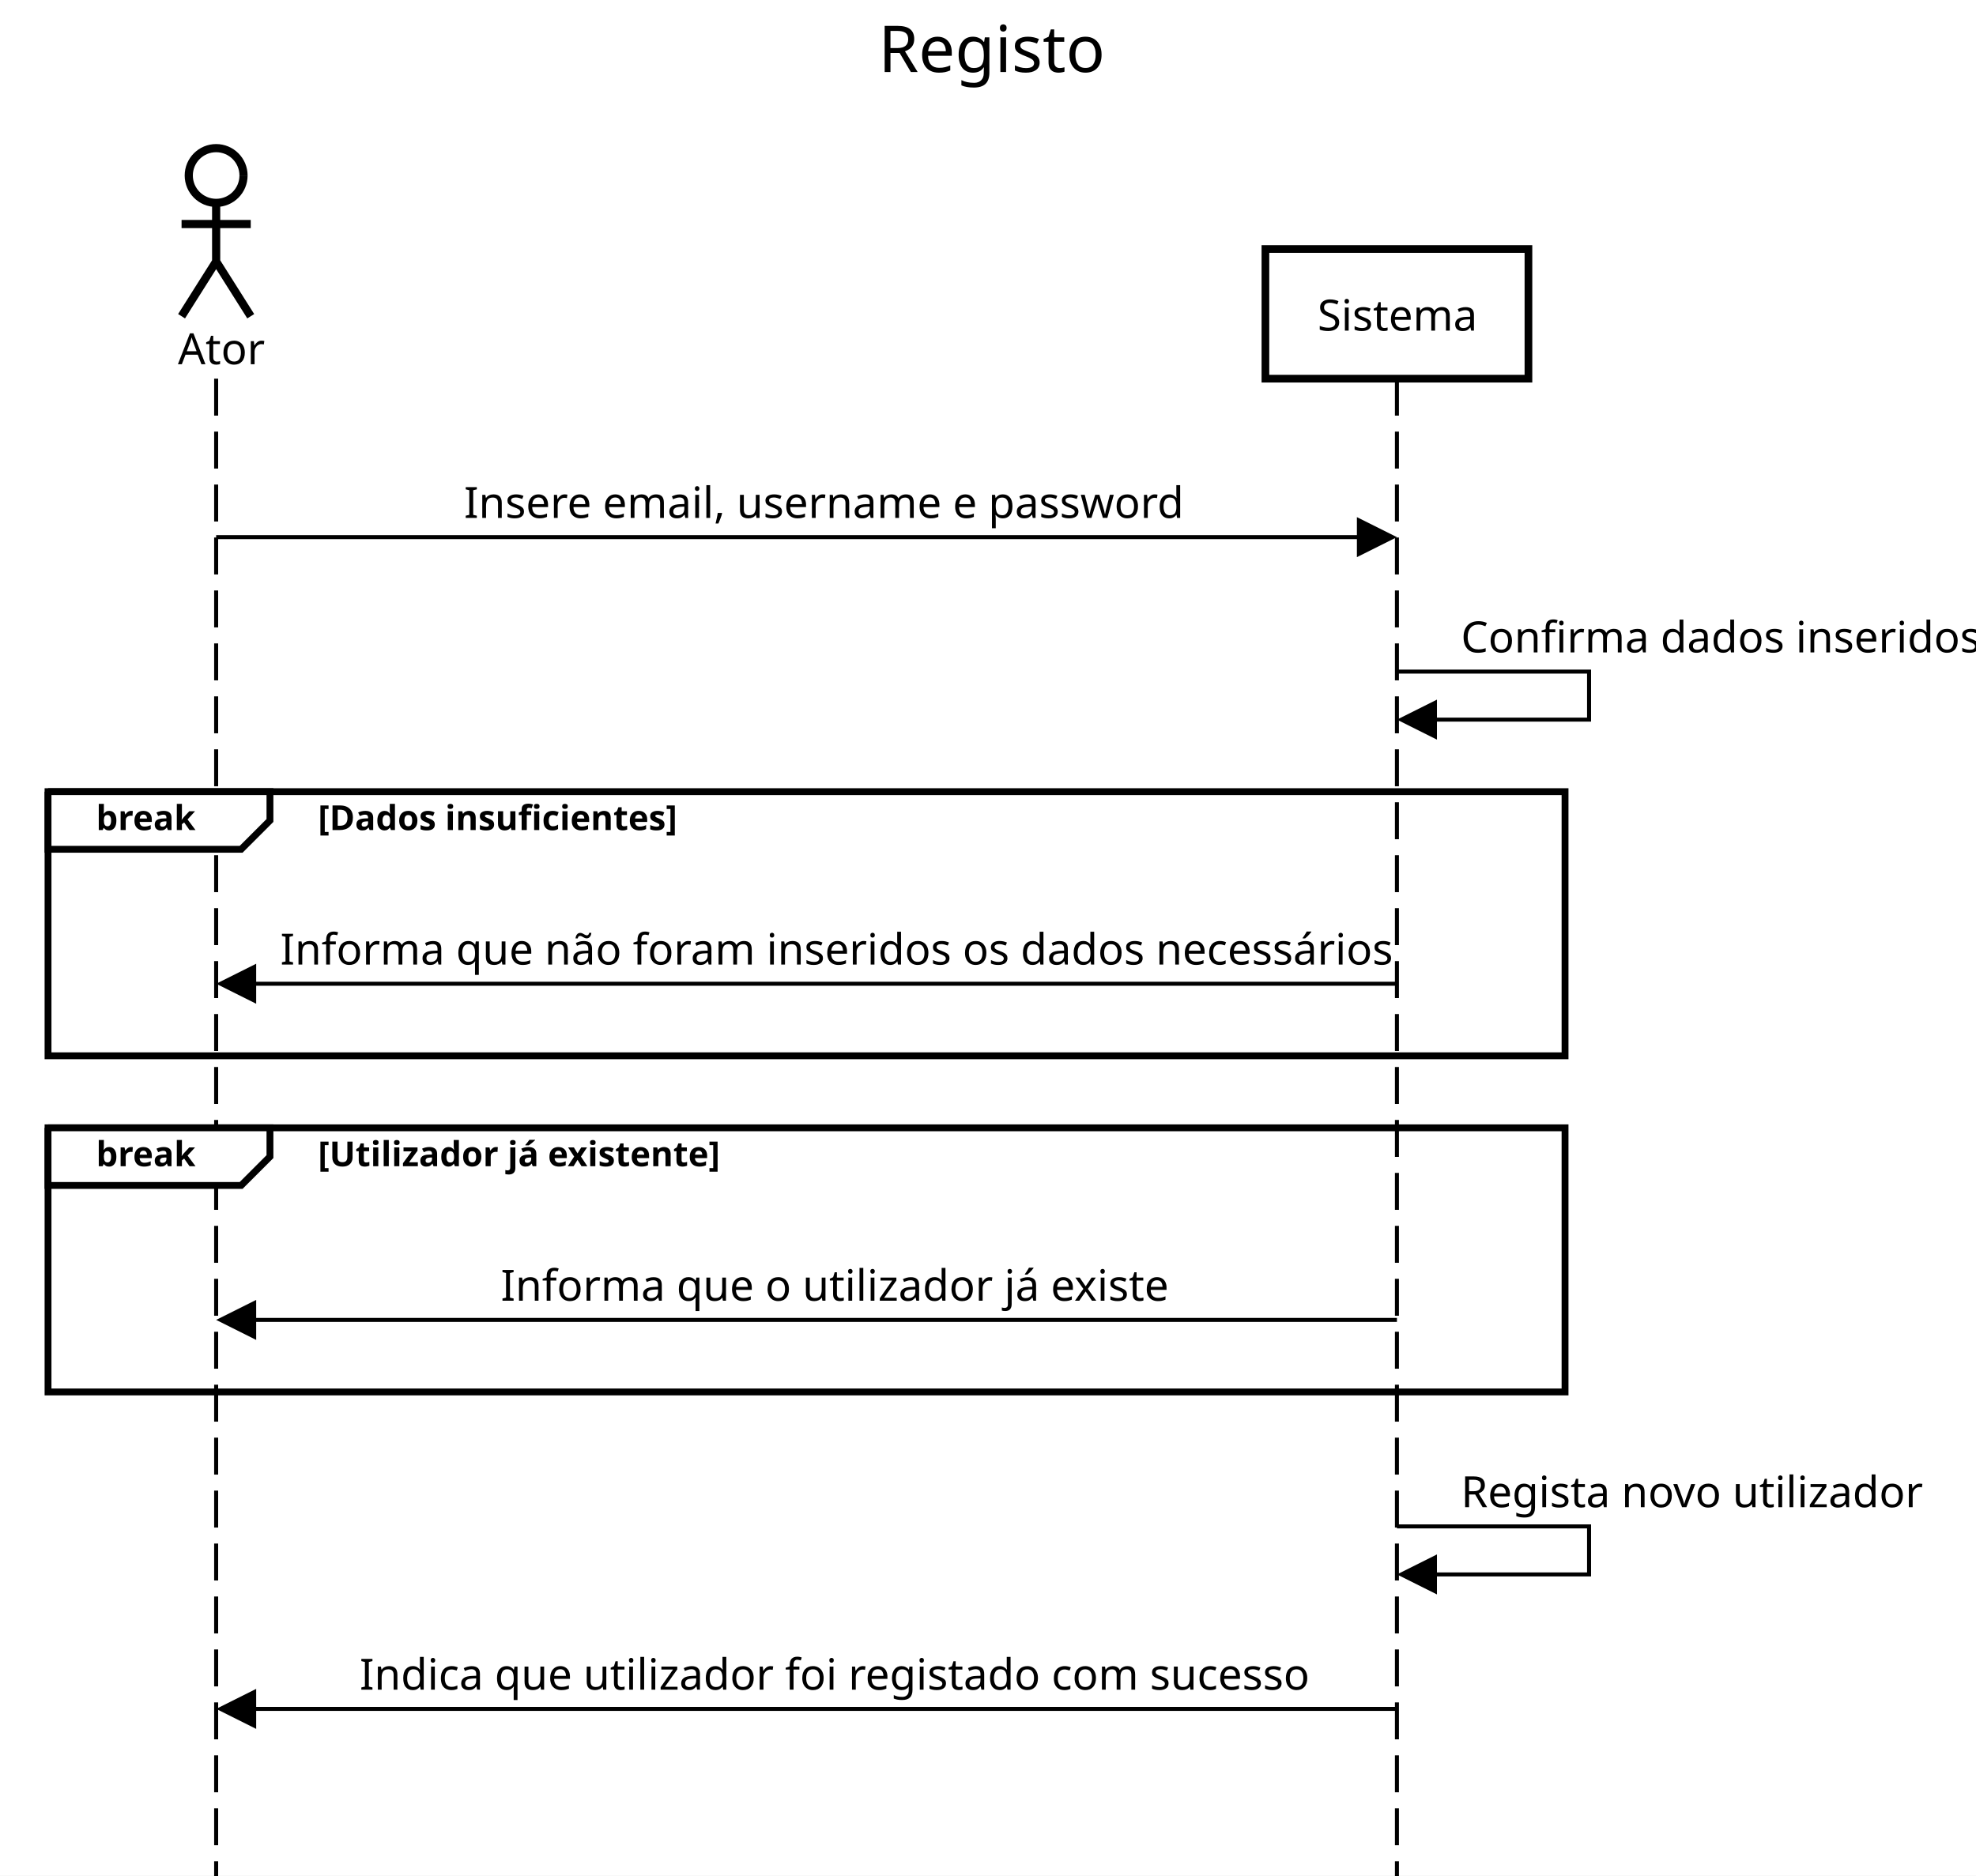
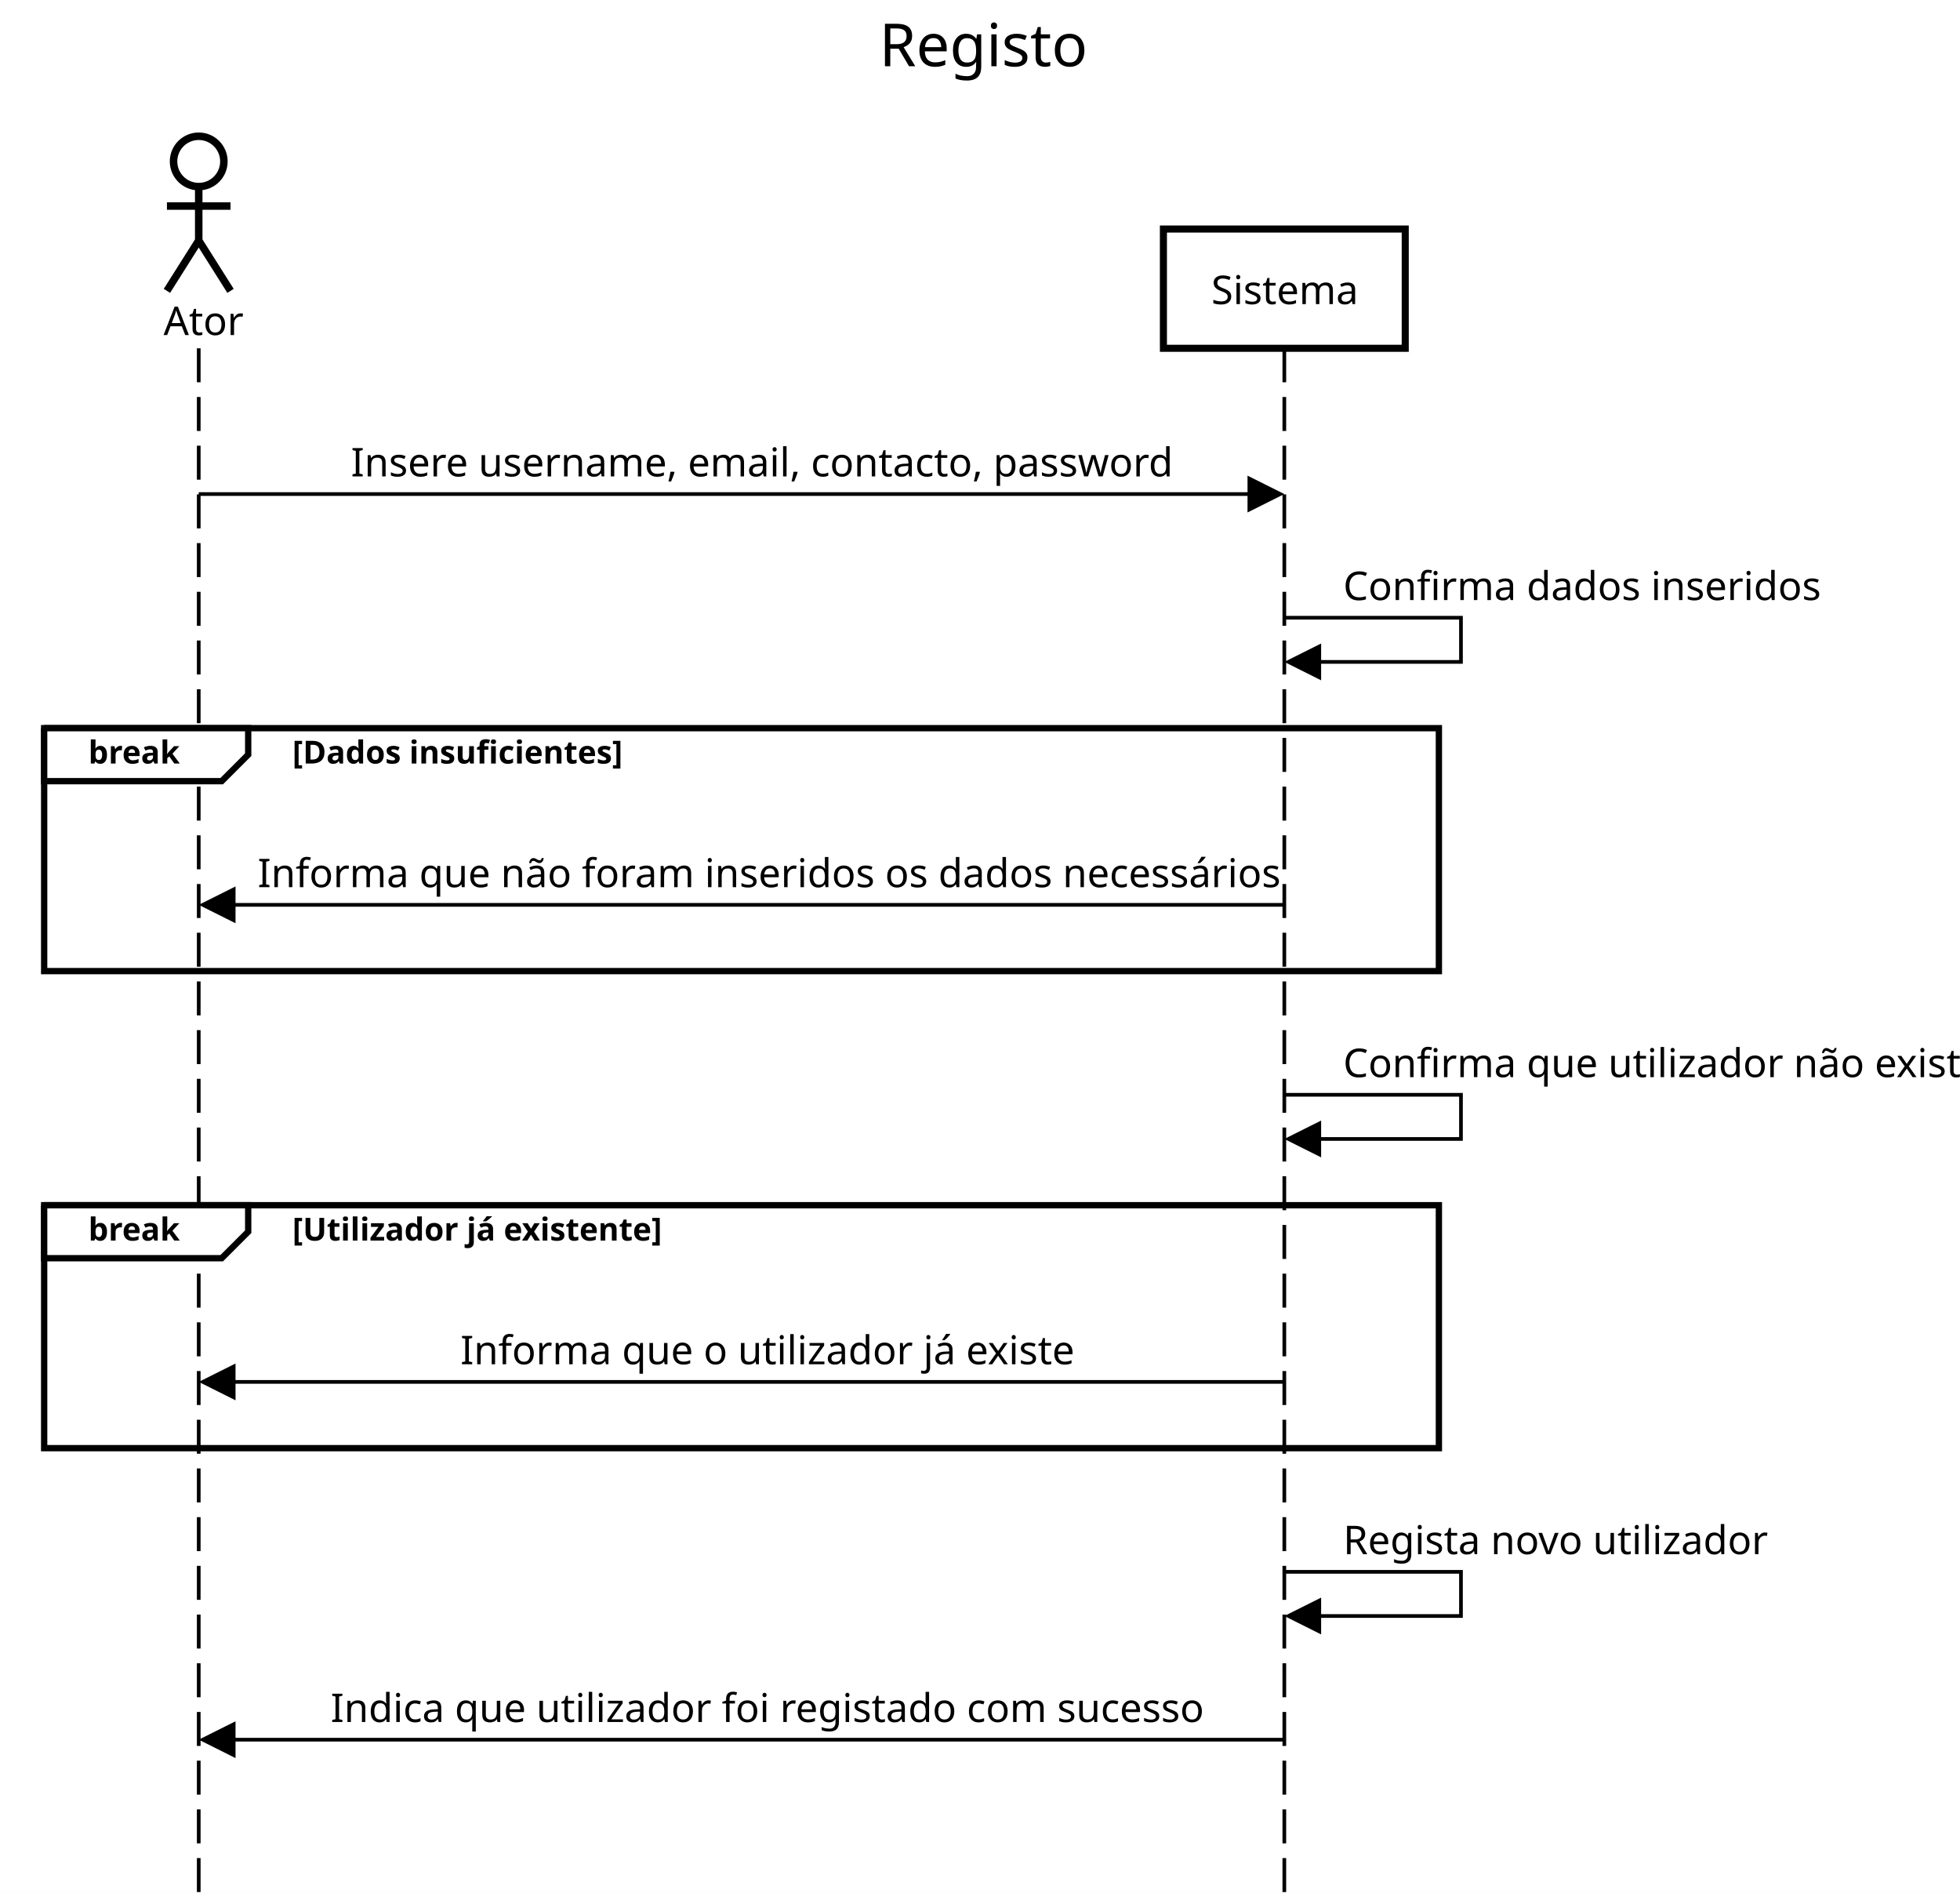
- <svg xmlns="http://www.w3.org/2000/svg" version="1.1" width="672" height="638">
+ <svg xmlns="http://www.w3.org/2000/svg" version="1.1" width="725" height="700">
  <defs />
  <g>
    <g />
    <g />
    <g />
    <g />
    <g />
    <g />
+     <g />
    <g>
-       <rect fill="white" stroke="none" x="0" y="0" width="672" height="638" />
+       <rect fill="white" stroke="none" x="0" y="0" width="725" height="700" />
    </g>
    <g>
-       <text fill="black" stroke="none" font-family="sans-serif" font-size="16.5pt" font-style="normal" font-weight="normal" text-decoration="normal" x="298.717" y="24.503" text-anchor="start" dominant-baseline="alphabetic">Registo</text>
+       <text fill="black" stroke="none" font-family="sans-serif" font-size="16.5pt" font-style="normal" font-weight="normal" text-decoration="normal" x="325.202" y="24.503" text-anchor="start" dominant-baseline="alphabetic">Registo</text>
    </g>
    <g>
-       <path fill="none" stroke="black" paint-order="fill stroke markers" d=" M 73.508 128.803 L 73.508 638.461" stroke-miterlimit="10" stroke-width="1.361" stroke-dasharray="12.566,5.445" />
-       <path fill="none" stroke="black" paint-order="fill stroke markers" d=" M 475.069 128.803 L 475.069 638.461" stroke-miterlimit="10" stroke-width="1.361" stroke-dasharray="12.566,5.445" />
+       <path fill="none" stroke="black" paint-order="fill stroke markers" d=" M 73.508 128.803 L 73.508 700.535" stroke-miterlimit="10" stroke-width="1.361" stroke-dasharray="12.566,5.445" />
+       <path fill="none" stroke="black" paint-order="fill stroke markers" d=" M 475.069 128.803 L 475.069 700.535" stroke-miterlimit="10" stroke-width="1.361" stroke-dasharray="12.566,5.445" />
    </g>
    <g>
      <g>
        <path fill="white" stroke="black" paint-order="fill stroke markers" d=" M 82.819 59.705 A 9.311 9.311 0 1 1 82.819 59.696 M 73.508 69.016 L 73.508 88.945 M 61.747 76.204 L 85.27 76.204 M 73.508 88.945 L 61.747 107.567 M 73.508 88.945 L 85.27 107.567" stroke-miterlimit="10" stroke-width="2.777" stroke-dasharray="" />
      </g>
      <g>
        <g />
        <text fill="black" stroke="none" font-family="sans-serif" font-size="11pt" font-style="normal" font-weight="normal" text-decoration="normal" x="60.508" y="123.903" text-anchor="start" dominant-baseline="alphabetic">Ator</text>
      </g>
      <path fill="none" stroke="none" />
      <g>
        <path fill="white" stroke="black" paint-order="fill stroke markers" d=" M 430.345 84.698 L 519.793 84.698 L 519.793 128.803 L 430.345 128.803 L 430.345 84.698 Z" stroke-miterlimit="10" stroke-width="2.614" stroke-dasharray="" />
      </g>
      <g>
        <g />
        <text fill="black" stroke="none" font-family="sans-serif" font-size="11pt" font-style="normal" font-weight="normal" text-decoration="normal" x="448.069" y="112.468" text-anchor="start" dominant-baseline="alphabetic">Sistema</text>
      </g>
    </g>
    <g>
      <g>
        <g>
          <path fill="none" stroke="none" />
-           <rect fill="white" stroke="none" x="155.338" y="161.473" width="237.901" height="21.236" />
+           <rect fill="white" stroke="none" x="127.338" y="161.473" width="293.901" height="21.236" />
        </g>
-         <text fill="black" stroke="none" font-family="sans-serif" font-size="11pt" font-style="normal" font-weight="normal" text-decoration="normal" x="157.789" y="176.175" text-anchor="start" dominant-baseline="alphabetic">Insere email, username e password</text>
+         <text fill="black" stroke="none" font-family="sans-serif" font-size="11pt" font-style="normal" font-weight="normal" text-decoration="normal" x="129.789" y="176.175" text-anchor="start" dominant-baseline="alphabetic">Insere username, email, contacto, password</text>
      </g>
      <g>
        <path fill="none" stroke="black" paint-order="fill stroke markers" d=" M 73.508 182.709 L 472.346 182.709" stroke-miterlimit="10" stroke-width="1.361" stroke-dasharray="" />
-         <path fill="black" stroke="none" paint-order="stroke fill markers" d=" M 461.456 175.903 L 475.069 182.709 L 461.456 189.516 Z" />
+         <g transform="translate(475.069,182.7092) rotate(NaN,0,0) translate(-475.069,-182.7092)">
+           <path fill="black" stroke="none" paint-order="stroke fill markers" d=" M 461.456 175.903 L 475.069 182.709 L 461.456 189.516 Z" />
+           <g transform="rotate(NaN,0,0)" />
+         </g>
      </g>
      <g>
        <g>
          <path fill="none" stroke="none" />
          <rect fill="white" stroke="none" x="494.399" y="207.212" width="171.901" height="21.236" />
        </g>
        <text fill="black" stroke="none" font-family="sans-serif" font-size="11pt" font-style="normal" font-weight="normal" text-decoration="normal" x="496.849" y="221.914" text-anchor="start" dominant-baseline="alphabetic">Confirma dados inseridos</text>
      </g>
      <g>
        <path fill="none" stroke="black" paint-order="fill stroke markers" d=" M 475.069 228.448 L 540.41 228.448 L 540.41 244.783 L 477.791 244.783" stroke-miterlimit="10" stroke-width="1.361" stroke-dasharray="" />
-         <path fill="black" stroke="none" paint-order="stroke fill markers" d=" M 488.682 237.977 L 475.069 244.783 L 488.682 251.589 Z" />
+         <g transform="translate(475.069,244.783) rotate(NaN,0,0) translate(-475.069,-244.783)">
+           <path fill="black" stroke="none" paint-order="stroke fill markers" d=" M 488.682 237.977 L 475.069 244.783 L 488.682 251.589 Z" />
+           <g transform="rotate(NaN,0,0)" />
+         </g>
      </g>
      <g>
        <g>
          <path fill="none" stroke="none" />
          <rect fill="white" stroke="none" x="92.838" y="313.391" width="362.901" height="21.236" />
        </g>
        <text fill="black" stroke="none" font-family="sans-serif" font-size="11pt" font-style="normal" font-weight="normal" text-decoration="normal" x="95.289" y="328.093" text-anchor="start" dominant-baseline="alphabetic">Informa que não foram inseridos os dados necessários</text>
      </g>
      <g>
        <path fill="none" stroke="black" paint-order="fill stroke markers" d=" M 475.069 334.627 L 76.231 334.627" stroke-miterlimit="10" stroke-width="1.361" stroke-dasharray="" />
-         <path fill="black" stroke="none" paint-order="stroke fill markers" d=" M 87.121 327.82 L 73.508 334.627 L 87.121 341.433 Z" />
+         <g transform="translate(73.50841,334.6266) rotate(NaN,0,0) translate(-73.50841,-334.6266)">
+           <path fill="black" stroke="none" paint-order="stroke fill markers" d=" M 87.121 327.82 L 73.508 334.627 L 87.121 341.433 Z" />
+           <g transform="rotate(NaN,0,0)" />
+         </g>
      </g>
      <g>
        <g>
          <path fill="none" stroke="none" />
-           <rect fill="white" stroke="none" x="167.838" y="427.737" width="212.901" height="21.236" />
+           <rect fill="white" stroke="none" x="494.399" y="383.632" width="224.901" height="21.236" />
        </g>
-         <text fill="black" stroke="none" font-family="sans-serif" font-size="11pt" font-style="normal" font-weight="normal" text-decoration="normal" x="170.289" y="442.439" text-anchor="start" dominant-baseline="alphabetic">Informa que o utilizador já existe</text>
+         <text fill="black" stroke="none" font-family="sans-serif" font-size="11pt" font-style="normal" font-weight="normal" text-decoration="normal" x="496.849" y="398.334" text-anchor="start" dominant-baseline="alphabetic">Confirma que utilizador não existe</text>
      </g>
      <g>
-         <path fill="none" stroke="black" paint-order="fill stroke markers" d=" M 475.069 448.973 L 76.231 448.973" stroke-miterlimit="10" stroke-width="1.361" stroke-dasharray="" />
-         <path fill="black" stroke="none" paint-order="stroke fill markers" d=" M 87.121 442.167 L 73.508 448.973 L 87.121 455.779 Z" />
+         <path fill="none" stroke="black" paint-order="fill stroke markers" d=" M 475.069 404.868 L 540.41 404.868 L 540.41 421.203 L 477.791 421.203" stroke-miterlimit="10" stroke-width="1.361" stroke-dasharray="" />
+         <g transform="translate(475.069,421.2032) rotate(NaN,0,0) translate(-475.069,-421.2032)">
+           <path fill="black" stroke="none" paint-order="stroke fill markers" d=" M 488.682 414.397 L 475.069 421.203 L 488.682 428.01 Z" />
+           <g transform="rotate(NaN,0,0)" />
+         </g>
      </g>
      <g>
        <g>
          <path fill="none" stroke="none" />
-           <rect fill="white" stroke="none" x="494.399" y="497.979" width="151.901" height="21.236" />
+           <rect fill="white" stroke="none" x="167.838" y="489.811" width="212.901" height="21.236" />
        </g>
-         <text fill="black" stroke="none" font-family="sans-serif" font-size="11pt" font-style="normal" font-weight="normal" text-decoration="normal" x="496.849" y="512.68" text-anchor="start" dominant-baseline="alphabetic">Regista novo utilizador</text>
+         <text fill="black" stroke="none" font-family="sans-serif" font-size="11pt" font-style="normal" font-weight="normal" text-decoration="normal" x="170.289" y="504.513" text-anchor="start" dominant-baseline="alphabetic">Informa que o utilizador já existe</text>
      </g>
      <g>
-         <path fill="none" stroke="black" paint-order="fill stroke markers" d=" M 475.069 519.214 L 540.41 519.214 L 540.41 535.55 L 477.791 535.55" stroke-miterlimit="10" stroke-width="1.361" stroke-dasharray="" />
-         <path fill="black" stroke="none" paint-order="stroke fill markers" d=" M 488.682 528.743 L 475.069 535.55 L 488.682 542.356 Z" />
+         <path fill="none" stroke="black" paint-order="fill stroke markers" d=" M 475.069 511.047 L 76.231 511.047" stroke-miterlimit="10" stroke-width="1.361" stroke-dasharray="" />
+         <g transform="translate(73.50841,511.0468) rotate(NaN,0,0) translate(-73.50841,-511.0468)">
+           <path fill="black" stroke="none" paint-order="stroke fill markers" d=" M 87.121 504.241 L 73.508 511.047 L 87.121 517.853 Z" />
+           <g transform="rotate(NaN,0,0)" />
+         </g>
      </g>
      <g>
        <g>
          <path fill="none" stroke="none" />
-           <rect fill="white" stroke="none" x="119.838" y="560.052" width="308.901" height="21.236" />
+           <rect fill="white" stroke="none" x="494.399" y="560.052" width="151.901" height="21.236" />
        </g>
-         <text fill="black" stroke="none" font-family="sans-serif" font-size="11pt" font-style="normal" font-weight="normal" text-decoration="normal" x="122.289" y="574.754" text-anchor="start" dominant-baseline="alphabetic">Indica que utilizador foi registado com sucesso</text>
+         <text fill="black" stroke="none" font-family="sans-serif" font-size="11pt" font-style="normal" font-weight="normal" text-decoration="normal" x="496.849" y="574.754" text-anchor="start" dominant-baseline="alphabetic">Regista novo utilizador</text>
      </g>
      <g>
-         <path fill="none" stroke="black" paint-order="fill stroke markers" d=" M 475.069 581.288 L 76.231 581.288" stroke-miterlimit="10" stroke-width="1.361" stroke-dasharray="" />
-         <path fill="black" stroke="none" paint-order="stroke fill markers" d=" M 87.121 574.482 L 73.508 581.288 L 87.121 588.095 Z" />
+         <path fill="none" stroke="black" paint-order="fill stroke markers" d=" M 475.069 581.288 L 540.41 581.288 L 540.41 597.623 L 477.791 597.623" stroke-miterlimit="10" stroke-width="1.361" stroke-dasharray="" />
+         <g transform="translate(475.069,597.6234) rotate(NaN,0,0) translate(-475.069,-597.6234)">
+           <path fill="black" stroke="none" paint-order="stroke fill markers" d=" M 488.682 590.817 L 475.069 597.623 L 488.682 604.43 Z" />
+           <g transform="rotate(NaN,0,0)" />
+         </g>
+       </g>
+       <g>
+         <g>
+           <path fill="none" stroke="none" />
+           <rect fill="white" stroke="none" x="119.838" y="622.126" width="308.901" height="21.236" />
+         </g>
+         <text fill="black" stroke="none" font-family="sans-serif" font-size="11pt" font-style="normal" font-weight="normal" text-decoration="normal" x="122.289" y="636.828" text-anchor="start" dominant-baseline="alphabetic">Indica que utilizador foi registado com sucesso</text>
+       </g>
+       <g>
+         <path fill="none" stroke="black" paint-order="fill stroke markers" d=" M 475.069 643.362 L 76.231 643.362" stroke-miterlimit="10" stroke-width="1.361" stroke-dasharray="" />
+         <g transform="translate(73.50841,643.362) rotate(NaN,0,0) translate(-73.50841,-643.362)">
+           <path fill="black" stroke="none" paint-order="stroke fill markers" d=" M 87.121 636.556 L 73.508 643.362 L 87.121 650.168 Z" />
+           <g transform="rotate(NaN,0,0)" />
+         </g>
      </g>
      <g>
        <g />
        <path fill="none" stroke="black" paint-order="fill stroke markers" d=" M 16.335 269.286 L 532.242 269.286 L 532.242 359.129 L 16.335 359.129 L 16.335 269.286 Z" stroke-miterlimit="10" stroke-width="2.334" stroke-dasharray="" />
        <path fill="white" stroke="black" paint-order="fill stroke markers" d=" M 16.335 269.286 L 16.335 288.888 L 82.006 288.888 L 91.807 279.087 L 91.807 269.286 L 16.335 269.286" stroke-miterlimit="10" stroke-width="2.334" stroke-dasharray="" />
        <text fill="black" stroke="none" font-family="sans-serif" font-size="8.8pt" font-style="normal" font-weight="bold" text-decoration="normal" x="32.67" y="282.354" text-anchor="start" dominant-baseline="alphabetic">break</text>
        <text fill="black" stroke="none" font-family="sans-serif" font-size="8.8pt" font-style="normal" font-weight="bold" text-decoration="normal" x="108.142" y="282.354" text-anchor="start" dominant-baseline="alphabetic">[Dados insuficientes]</text>
      </g>
      <g>
        <g />
-         <path fill="none" stroke="black" paint-order="fill stroke markers" d=" M 16.335 383.632 L 532.242 383.632 L 532.242 473.476 L 16.335 473.476 L 16.335 383.632 Z" stroke-miterlimit="10" stroke-width="2.334" stroke-dasharray="" />
-         <path fill="white" stroke="black" paint-order="fill stroke markers" d=" M 16.335 383.632 L 16.335 403.234 L 82.006 403.234 L 91.807 393.433 L 91.807 383.632 L 16.335 383.632" stroke-miterlimit="10" stroke-width="2.334" stroke-dasharray="" />
-         <text fill="black" stroke="none" font-family="sans-serif" font-size="8.8pt" font-style="normal" font-weight="bold" text-decoration="normal" x="32.67" y="396.7" text-anchor="start" dominant-baseline="alphabetic">break</text>
-         <text fill="black" stroke="none" font-family="sans-serif" font-size="8.8pt" font-style="normal" font-weight="bold" text-decoration="normal" x="108.142" y="396.7" text-anchor="start" dominant-baseline="alphabetic">[Utilizador já existente]</text>
+         <path fill="none" stroke="black" paint-order="fill stroke markers" d=" M 16.335 445.706 L 532.242 445.706 L 532.242 535.55 L 16.335 535.55 L 16.335 445.706 Z" stroke-miterlimit="10" stroke-width="2.334" stroke-dasharray="" />
+         <path fill="white" stroke="black" paint-order="fill stroke markers" d=" M 16.335 445.706 L 16.335 465.308 L 82.006 465.308 L 91.807 455.507 L 91.807 445.706 L 16.335 445.706" stroke-miterlimit="10" stroke-width="2.334" stroke-dasharray="" />
+         <text fill="black" stroke="none" font-family="sans-serif" font-size="8.8pt" font-style="normal" font-weight="bold" text-decoration="normal" x="32.67" y="458.774" text-anchor="start" dominant-baseline="alphabetic">break</text>
+         <text fill="black" stroke="none" font-family="sans-serif" font-size="8.8pt" font-style="normal" font-weight="bold" text-decoration="normal" x="108.142" y="458.774" text-anchor="start" dominant-baseline="alphabetic">[Utilizador já existente]</text>
      </g>
    </g>
    <g />
    <g />
  </g>
</svg>
